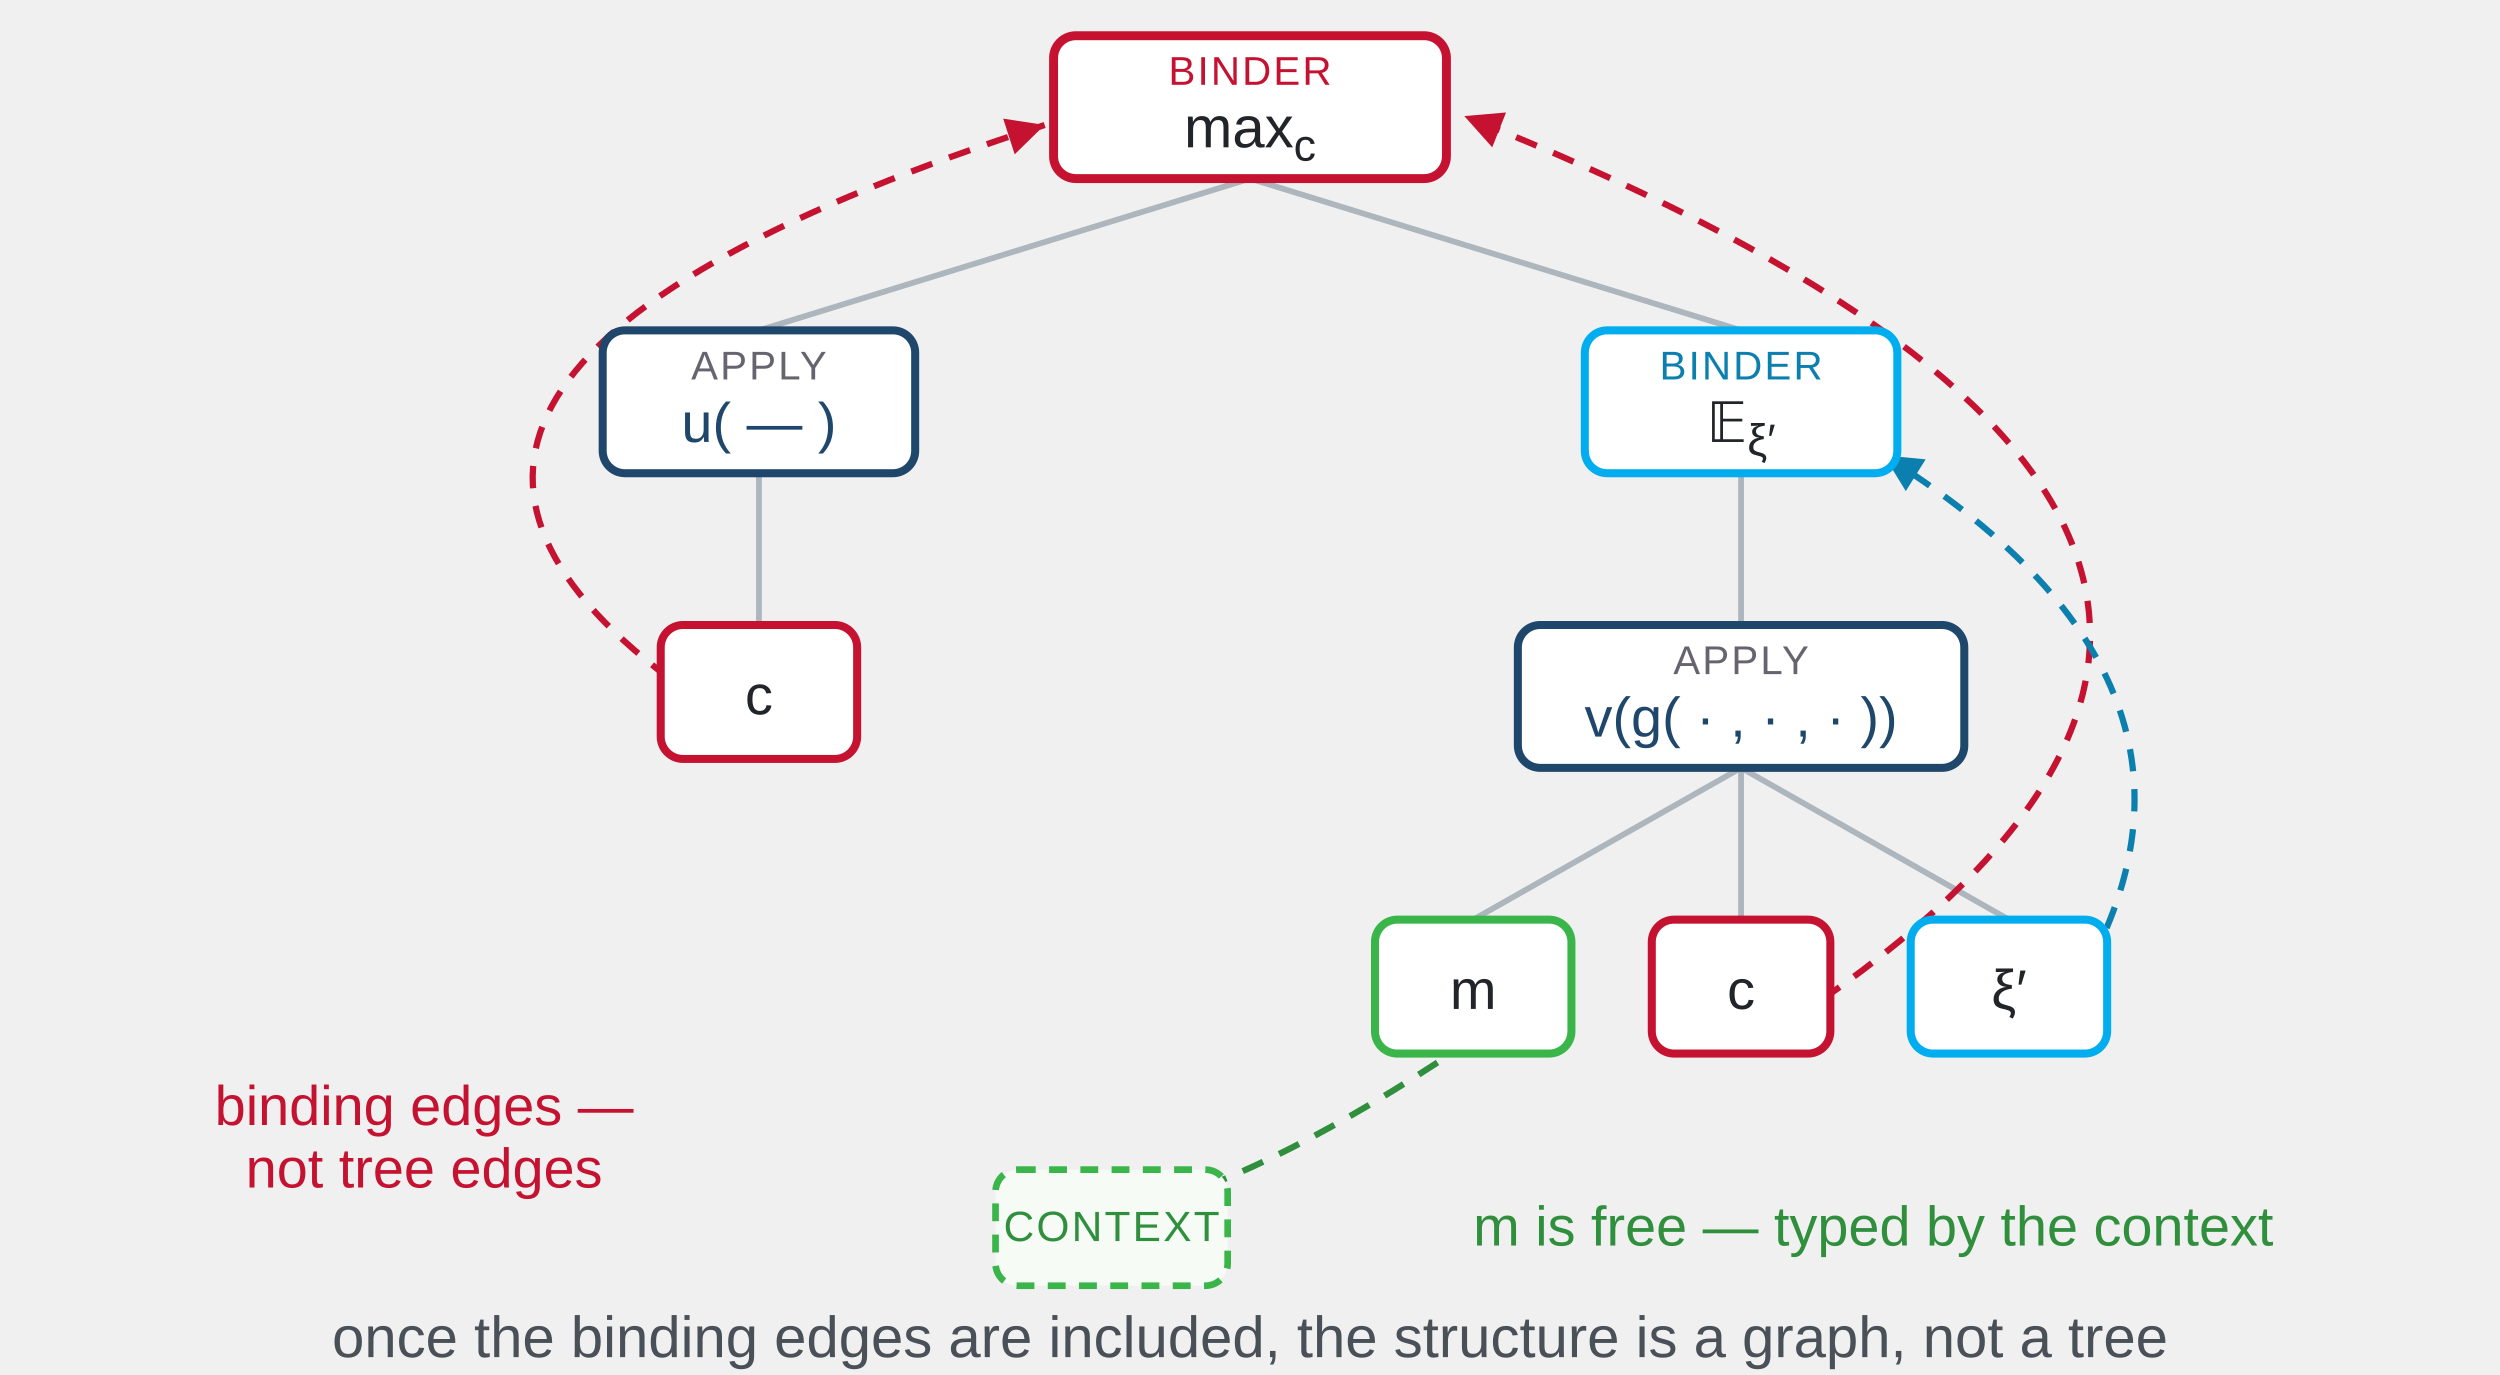
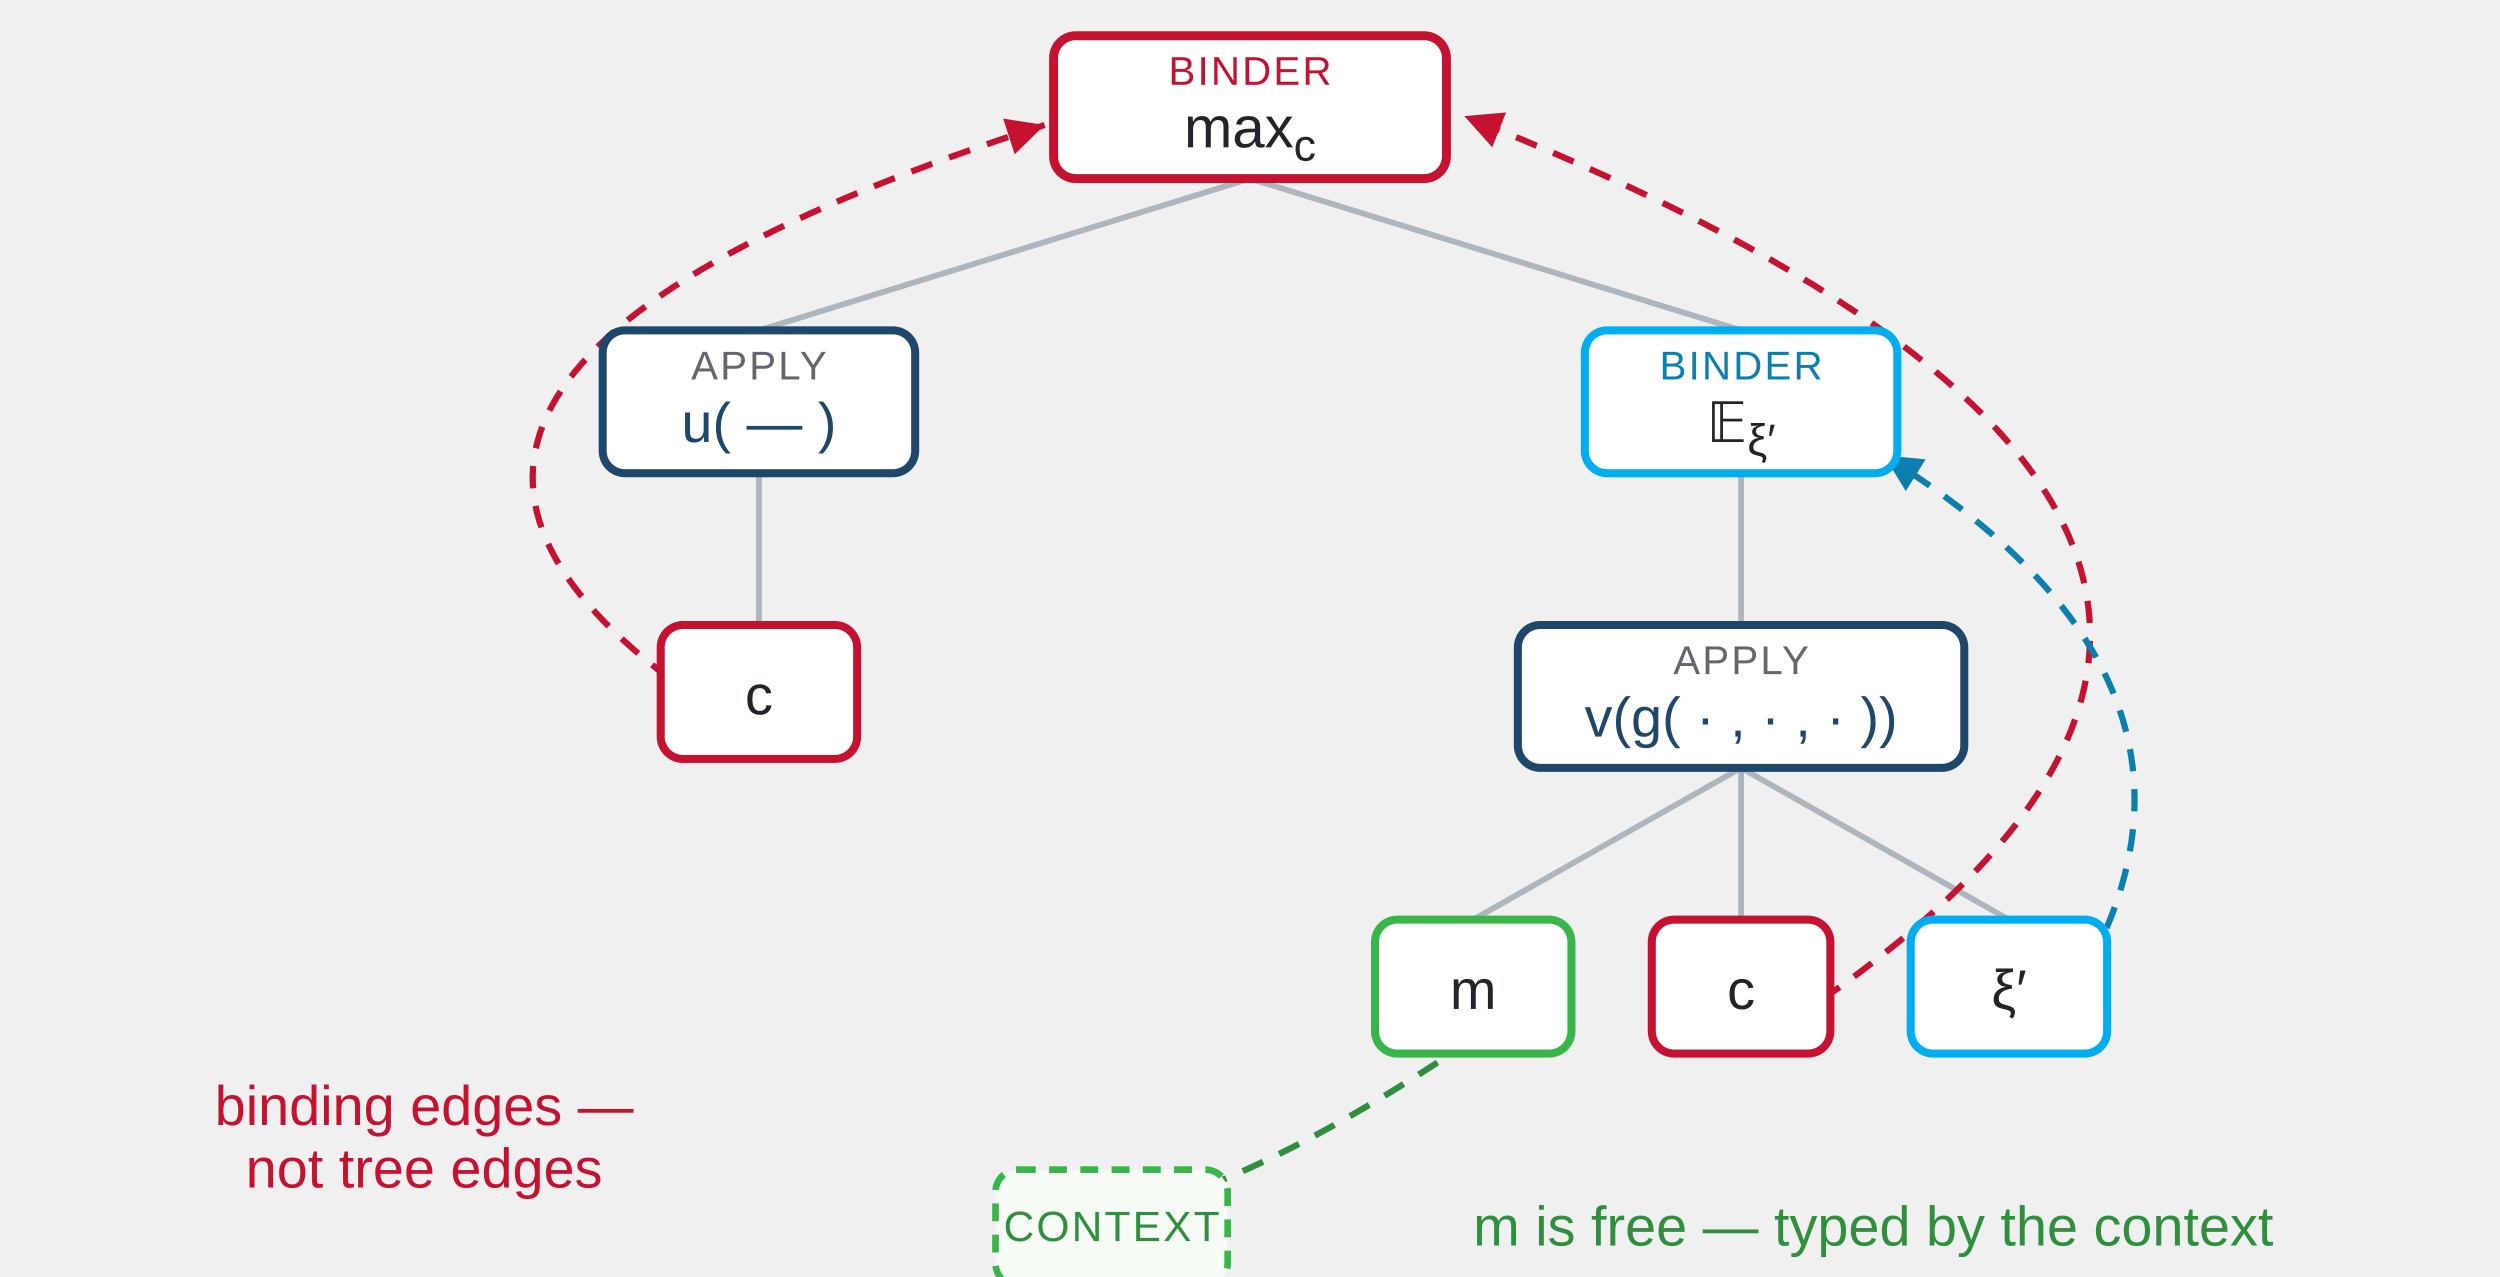
- <svg xmlns="http://www.w3.org/2000/svg" viewBox="0 0 560 308" font-family="Helvetica Neue, Arial, sans-serif">
+ <svg xmlns="http://www.w3.org/2000/svg" viewBox="0 0 560 286" font-family="Helvetica Neue, Arial, sans-serif">
  <defs>
    <marker id="ahr" markerWidth="8" markerHeight="8" refX="6" refY="3" orient="auto">
      <path d="M0,0 L6,3 L0,6 z" fill="#c41230" />
    </marker>
    <marker id="ahc" markerWidth="8" markerHeight="8" refX="6" refY="3" orient="auto">
      <path d="M0,0 L6,3 L0,6 z" fill="#0b7fae" />
    </marker>
    <marker id="ahg" markerWidth="8" markerHeight="8" refX="6" refY="3" orient="auto">
      <path d="M0,0 L6,3 L0,6 z" fill="#2f8f3d" />
    </marker>
  </defs>
  <line x1="280" y1="40" x2="170" y2="74" stroke="#adb5bd" stroke-width="1.3" />
  <line x1="280" y1="40" x2="390" y2="74" stroke="#adb5bd" stroke-width="1.3" />
  <line x1="170" y1="106" x2="170" y2="140" stroke="#adb5bd" stroke-width="1.3" />
  <line x1="390" y1="106" x2="390" y2="140" stroke="#adb5bd" stroke-width="1.3" />
  <line x1="390" y1="172" x2="330" y2="206" stroke="#adb5bd" stroke-width="1.3" />
  <line x1="390" y1="172" x2="390" y2="206" stroke="#adb5bd" stroke-width="1.3" />
  <line x1="390" y1="172" x2="450" y2="206" stroke="#adb5bd" stroke-width="1.3" />
  <path d="M 150,152 Q 60,84 234,28" fill="none" stroke="#c41230" stroke-width="1.4" stroke-dasharray="5,4" marker-end="url(#ahr)" />
  <path d="M 408,224 Q 560,118 328,26" fill="none" stroke="#c41230" stroke-width="1.4" stroke-dasharray="5,4" marker-end="url(#ahr)" />
  <path d="M 468,216 Q 502,152 422,102" fill="none" stroke="#0b7fae" stroke-width="1.4" stroke-dasharray="5,4" marker-end="url(#ahc)" />
  <path d="M 322,238 Q 282,264 254,271" fill="none" stroke="#2f8f3d" stroke-width="1.4" stroke-dasharray="5,4" marker-end="url(#ahg)" />
  <rect x="236" y="8" width="88" height="32" rx="5" fill="#fff" stroke="#c41230" stroke-width="2" />
  <text x="280" y="19" font-size="9" fill="#c41230" text-anchor="middle" letter-spacing="0.5">BINDER</text>
  <text x="280" y="33" font-size="13" fill="#212529" text-anchor="middle">max<tspan dy="3" font-size="10">c</tspan>
  </text>
  <rect x="135" y="74" width="70" height="32" rx="5" fill="#fff" stroke="#1f476b" stroke-width="1.8" />
  <text x="170" y="85" font-size="9" fill="#676470" text-anchor="middle" letter-spacing="0.5">APPLY</text>
  <text x="170" y="99" font-size="12.5" fill="#1f476b" text-anchor="middle">u( — )</text>
  <rect x="355" y="74" width="70" height="32" rx="5" fill="#fff" stroke="#00aeef" stroke-width="1.8" />
  <text x="390" y="85" font-size="9" fill="#0b7fae" text-anchor="middle" letter-spacing="0.5">BINDER</text>
  <text x="390" y="99" font-size="12.5" fill="#212529" text-anchor="middle">𝔼<tspan dy="3" font-size="10">ξ′</tspan>
  </text>
  <rect x="148" y="140" width="44" height="30" rx="5" fill="#fff" stroke="#c41230" stroke-width="1.8" />
  <text x="170" y="160" font-size="12.5" fill="#212529" text-anchor="middle">c</text>
  <rect x="340" y="140" width="100" height="32" rx="5" fill="#fff" stroke="#1f476b" stroke-width="1.8" />
  <text x="390" y="151" font-size="9" fill="#676470" text-anchor="middle" letter-spacing="0.5">APPLY</text>
  <text x="390" y="165" font-size="12.5" fill="#1f476b" text-anchor="middle">v(g( · , · , · ))</text>
  <rect x="308" y="206" width="44" height="30" rx="5" fill="#fff" stroke="#39b54a" stroke-width="1.8" />
  <text x="330" y="226" font-size="12.5" fill="#212529" text-anchor="middle">m</text>
  <rect x="370" y="206" width="40" height="30" rx="5" fill="#fff" stroke="#c41230" stroke-width="1.8" />
  <text x="390" y="226" font-size="12.5" fill="#212529" text-anchor="middle">c</text>
  <rect x="428" y="206" width="44" height="30" rx="5" fill="#fff" stroke="#00aeef" stroke-width="1.8" />
  <text x="450" y="226" font-size="12.5" fill="#212529" text-anchor="middle">ξ′</text>
  <rect x="223" y="262" width="52" height="26" rx="5" fill="#f6fbf6" stroke="#39b54a" stroke-width="1.5" stroke-dasharray="4,3" />
  <text x="249" y="278" font-size="9.5" fill="#2f8f3d" text-anchor="middle" letter-spacing="0.5">CONTEXT</text>
  <text x="330" y="279" font-size="12.5" fill="#2f8f3d">m is free — typed by the context</text>
  <text x="95" y="252" font-size="12.5" fill="#c41230" text-anchor="middle">binding edges —</text>
  <text x="95" y="266" font-size="12.5" fill="#c41230" text-anchor="middle">not tree edges</text>
-   <text x="280" y="304" font-size="13" fill="#495057" text-anchor="middle">once the binding edges are included, the structure is a graph, not a tree</text>
</svg>
